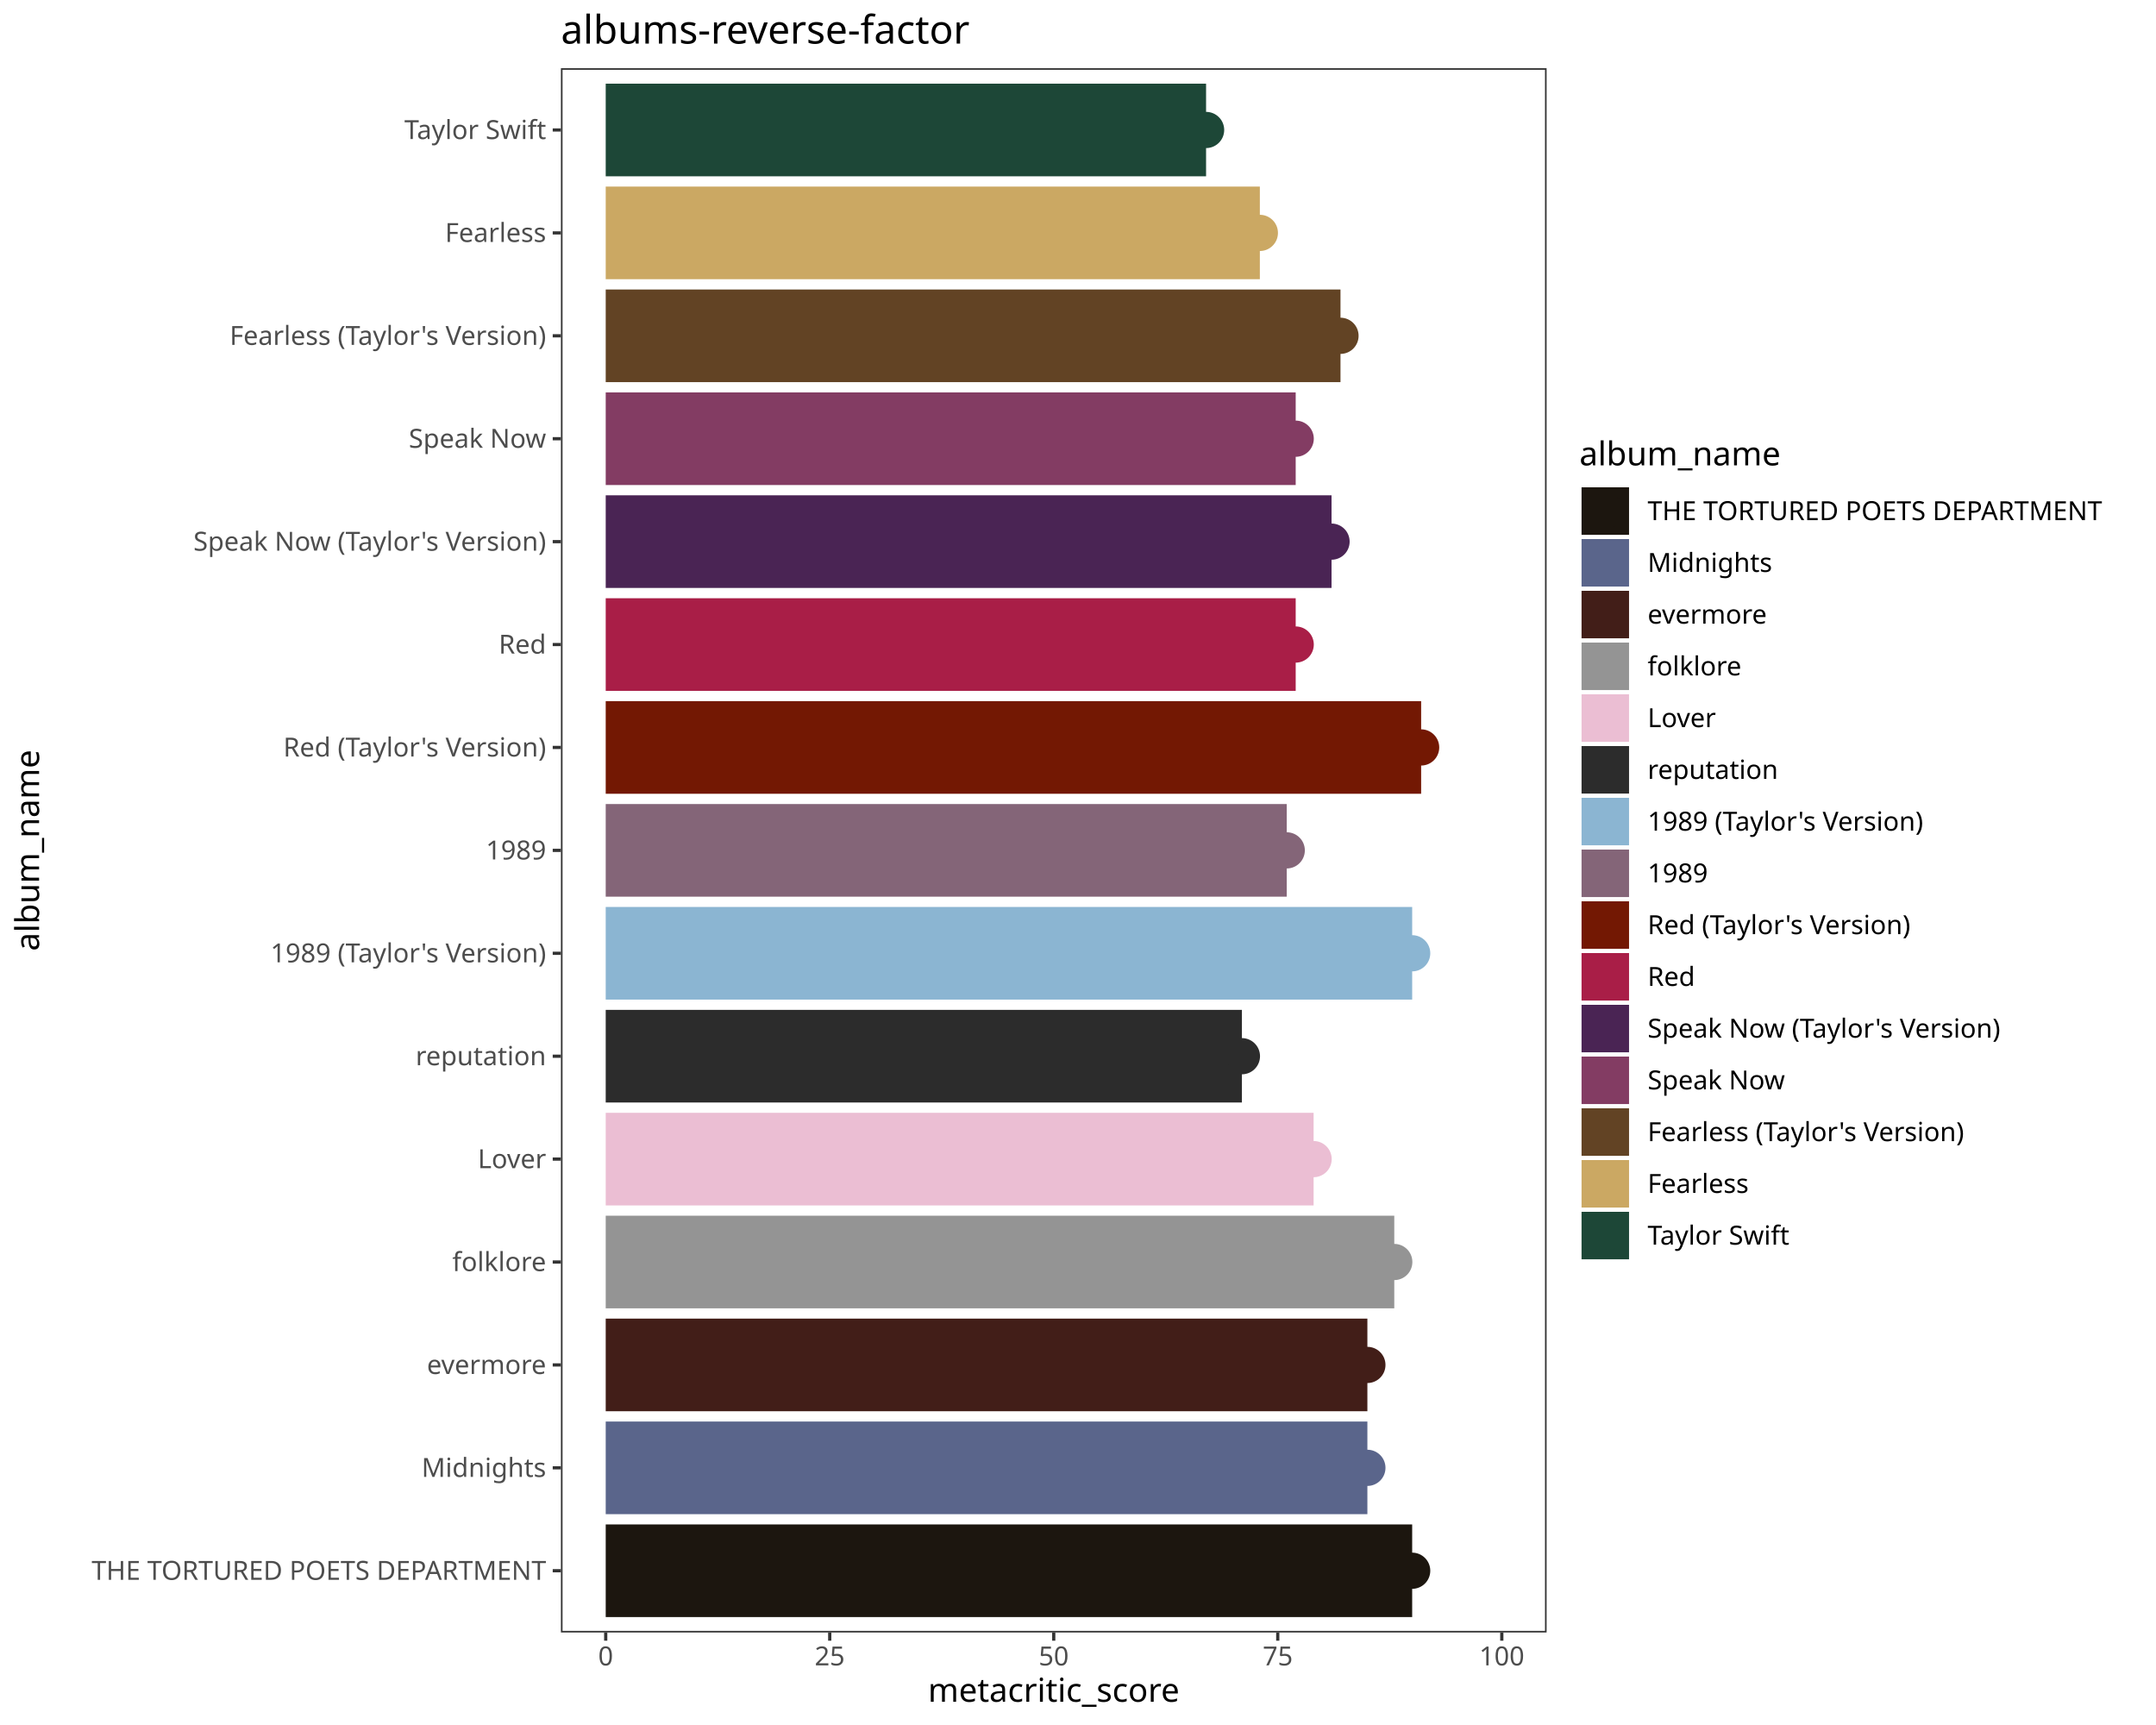
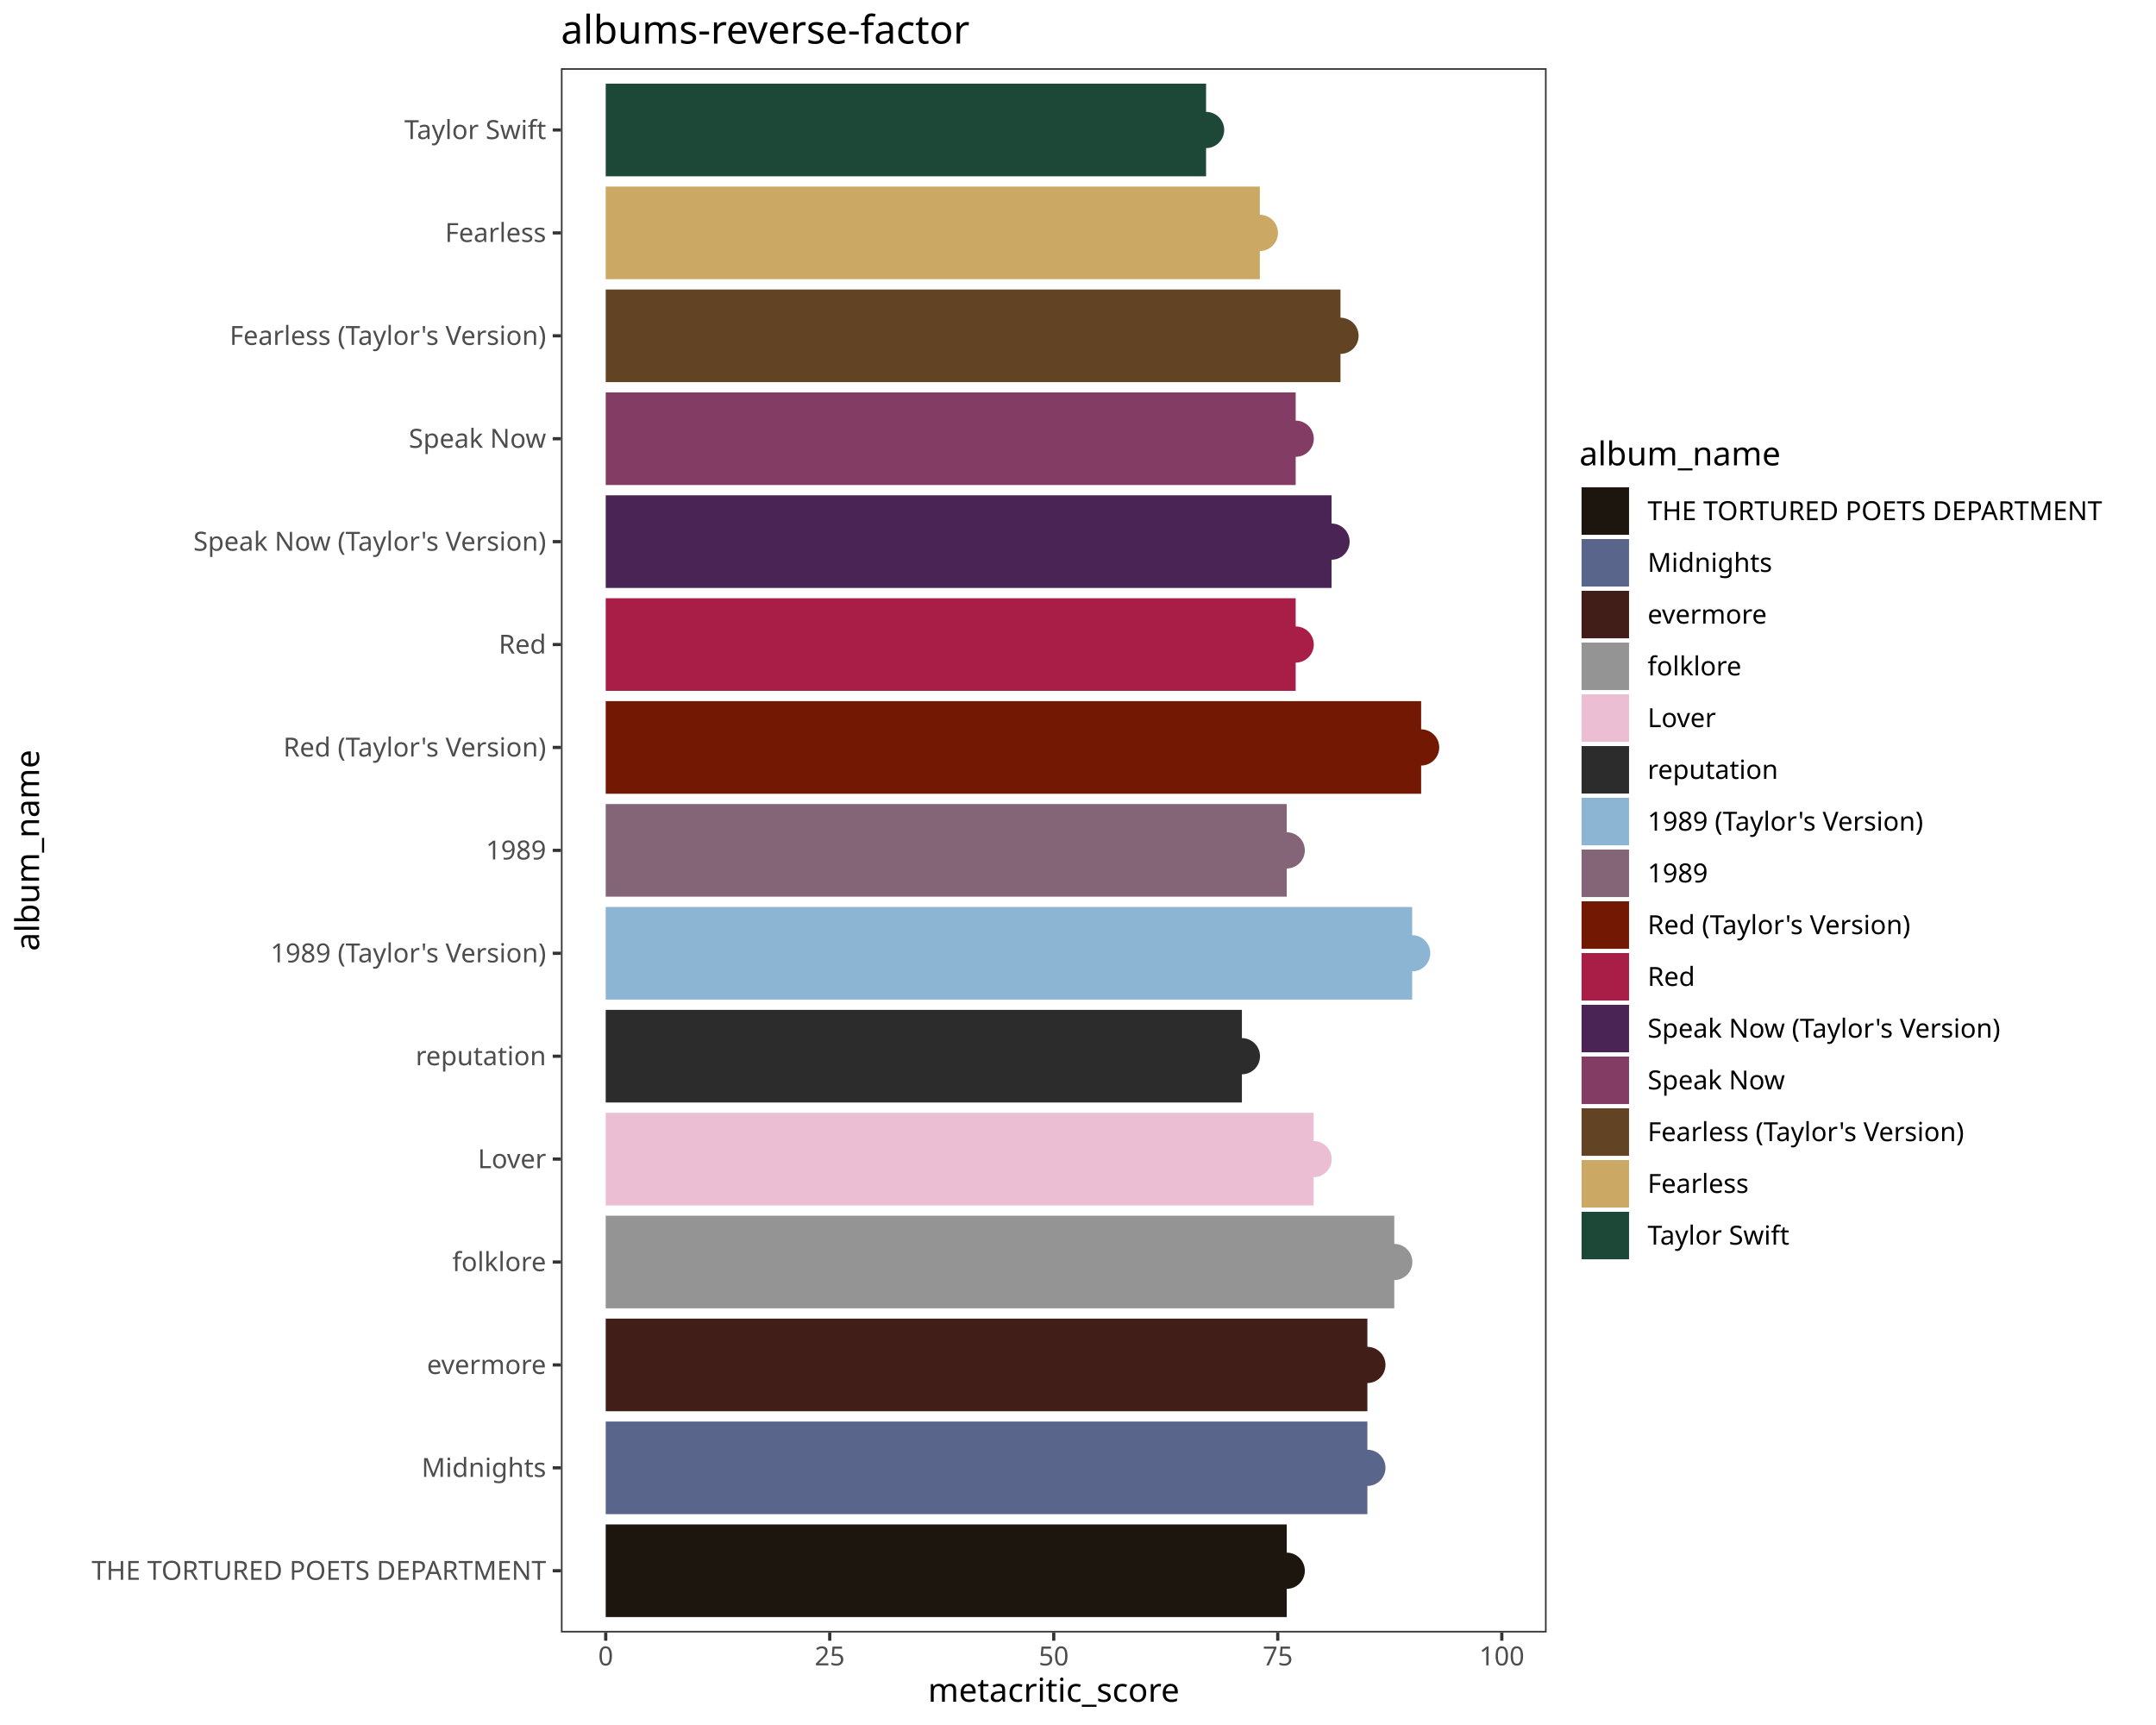
<svg xmlns="http://www.w3.org/2000/svg" class="svglite" data-engine-version="2.0" width="720.00pt" height="576.00pt" viewBox="0 0 720.00 576.00">
  <defs>
    <style type="text/css">
    .svglite line, .svglite polyline, .svglite polygon, .svglite path, .svglite rect, .svglite circle {
      fill: none;
      stroke: #000000;
      stroke-linecap: round;
      stroke-linejoin: round;
      stroke-miterlimit: 10.00;
    }
  </style>
  </defs>
  <rect width="100%" height="100%" style="stroke: none; fill: #FFFFFF;" />
  <defs>
    <clipPath id="cpMC4wMHw3MjAuMDB8MC4wMHw1NzYuMDA=">
      <rect x="0.00" y="0.00" width="720.00" height="576.00" />
    </clipPath>
  </defs>
  <g clip-path="url(#cpMC4wMHw3MjAuMDB8MC4wMHw1NzYuMDA=)">
    <rect x="0.00" y="0.00" width="720.00" height="576.00" style="stroke-width: 1.07; stroke: #FFFFFF; fill: #FFFFFF;" />
  </g>
  <defs>
    <clipPath id="cpMTg3LjMyfDUxNi40OXwyMi43OHw1NDUuMTE=">
      <rect x="187.32" y="22.78" width="329.17" height="522.33" />
    </clipPath>
  </defs>
  <g clip-path="url(#cpMTg3LjMyfDUxNi40OXwyMi43OHw1NDUuMTE=)">
    <rect x="187.32" y="22.78" width="329.17" height="522.33" style="stroke-width: 1.07; stroke: none; fill: #FFFFFF;" />
    <rect x="202.28" y="27.94" width="200.49" height="30.93" style="stroke-width: 1.07; stroke: none; stroke-linecap: butt; stroke-linejoin: miter; fill: #1D4737;" />
    <rect x="202.28" y="62.30" width="218.45" height="30.93" style="stroke-width: 1.07; stroke: none; stroke-linecap: butt; stroke-linejoin: miter; fill: #CBA863;" />
    <rect x="202.28" y="131.03" width="230.42" height="30.93" style="stroke-width: 1.07; stroke: none; stroke-linecap: butt; stroke-linejoin: miter; fill: #833C63;" />
    <rect x="202.28" y="199.76" width="230.42" height="30.93" style="stroke-width: 1.07; stroke: none; stroke-linecap: butt; stroke-linejoin: miter; fill: #A91E47;" />
    <rect x="202.28" y="268.48" width="227.43" height="30.93" style="stroke-width: 1.07; stroke: none; stroke-linecap: butt; stroke-linejoin: miter; fill: #846578;" />
    <rect x="202.28" y="337.21" width="212.46" height="30.93" style="stroke-width: 1.07; stroke: none; stroke-linecap: butt; stroke-linejoin: miter; fill: #2C2C2C;" />
    <rect x="202.28" y="371.58" width="236.40" height="30.93" style="stroke-width: 1.07; stroke: none; stroke-linecap: butt; stroke-linejoin: miter; fill: #EBBED3;" />
    <rect x="202.28" y="405.94" width="263.34" height="30.93" style="stroke-width: 1.07; stroke: none; stroke-linecap: butt; stroke-linejoin: miter; fill: #949494;" />
    <rect x="202.28" y="440.30" width="254.36" height="30.93" style="stroke-width: 1.07; stroke: none; stroke-linecap: butt; stroke-linejoin: miter; fill: #421E18;" />
    <rect x="202.28" y="96.67" width="245.38" height="30.93" style="stroke-width: 1.07; stroke: none; stroke-linecap: butt; stroke-linejoin: miter; fill: #624324;" />
    <rect x="202.28" y="234.12" width="272.31" height="30.93" style="stroke-width: 1.07; stroke: none; stroke-linecap: butt; stroke-linejoin: miter; fill: #731803;" />
    <rect x="202.28" y="474.67" width="254.36" height="30.93" style="stroke-width: 1.07; stroke: none; stroke-linecap: butt; stroke-linejoin: miter; fill: #5A658B;" />
    <rect x="202.28" y="165.39" width="242.39" height="30.93" style="stroke-width: 1.07; stroke: none; stroke-linecap: butt; stroke-linejoin: miter; fill: #4A2454;" />
    <rect x="202.28" y="302.85" width="269.32" height="30.93" style="stroke-width: 1.07; stroke: none; stroke-linecap: butt; stroke-linejoin: miter; fill: #8BB5D2;" />
-     <rect x="202.28" y="509.03" width="269.32" height="30.93" style="stroke-width: 1.07; stroke: none; stroke-linecap: butt; stroke-linejoin: miter; fill: #1C160F;" />
+     <rect x="202.28" y="509.03" width="227.43" height="30.93" style="stroke-width: 1.07; stroke: none; stroke-linecap: butt; stroke-linejoin: miter; fill: #1C160F;" />
    <circle cx="402.78" cy="43.40" r="5.69" style="stroke-width: 0.71; stroke: #1D4737; fill: #1D4737;" />
    <circle cx="420.73" cy="77.77" r="5.69" style="stroke-width: 0.71; stroke: #CBA863; fill: #CBA863;" />
    <circle cx="432.70" cy="146.49" r="5.69" style="stroke-width: 0.71; stroke: #833C63; fill: #833C63;" />
    <circle cx="432.70" cy="215.22" r="5.69" style="stroke-width: 0.71; stroke: #A91E47; fill: #A91E47;" />
    <circle cx="429.71" cy="283.95" r="5.69" style="stroke-width: 0.71; stroke: #846578; fill: #846578;" />
    <circle cx="414.74" cy="352.68" r="5.69" style="stroke-width: 0.71; stroke: #2C2C2C; fill: #2C2C2C;" />
    <circle cx="438.68" cy="387.04" r="5.69" style="stroke-width: 0.71; stroke: #EBBED3; fill: #EBBED3;" />
    <circle cx="465.62" cy="421.40" r="5.69" style="stroke-width: 0.71; stroke: #949494; fill: #949494;" />
    <circle cx="456.64" cy="455.77" r="5.69" style="stroke-width: 0.71; stroke: #421E18; fill: #421E18;" />
    <circle cx="447.66" cy="112.13" r="5.69" style="stroke-width: 0.71; stroke: #624324; fill: #624324;" />
    <circle cx="474.59" cy="249.58" r="5.69" style="stroke-width: 0.71; stroke: #731803; fill: #731803;" />
    <circle cx="456.64" cy="490.13" r="5.69" style="stroke-width: 0.71; stroke: #5A658B; fill: #5A658B;" />
    <circle cx="444.67" cy="180.86" r="5.69" style="stroke-width: 0.71; stroke: #4A2454; fill: #4A2454;" />
    <circle cx="471.60" cy="318.31" r="5.69" style="stroke-width: 0.71; stroke: #8BB5D2; fill: #8BB5D2;" />
-     <circle cx="471.60" cy="524.49" r="5.69" style="stroke-width: 0.71; stroke: #1C160F; fill: #1C160F;" />
+     <circle cx="429.71" cy="524.49" r="5.69" style="stroke-width: 0.71; stroke: #1C160F; fill: #1C160F;" />
    <rect x="187.32" y="22.78" width="329.17" height="522.33" style="stroke-width: 1.07; stroke: #333333;" />
  </g>
  <g clip-path="url(#cpMC4wMHw3MjAuMDB8MC4wMHw1NzYuMDA=)">
    <text x="182.39" y="527.52" text-anchor="end" style="font-size: 8.80px; fill: #4D4D4D; font-family: sans;" textLength="164.31px" lengthAdjust="spacingAndGlyphs">THE TORTURED POETS DEPARTMENT</text>
    <text x="182.39" y="493.16" text-anchor="end" style="font-size: 8.80px; fill: #4D4D4D; font-family: sans;" textLength="37.67px" lengthAdjust="spacingAndGlyphs">Midnights</text>
    <text x="182.39" y="458.79" text-anchor="end" style="font-size: 8.80px; fill: #4D4D4D; font-family: sans;" textLength="37.18px" lengthAdjust="spacingAndGlyphs">evermore</text>
    <text x="182.39" y="424.43" text-anchor="end" style="font-size: 8.80px; fill: #4D4D4D; font-family: sans;" textLength="28.37px" lengthAdjust="spacingAndGlyphs">folklore</text>
    <text x="182.39" y="390.07" text-anchor="end" style="font-size: 8.80px; fill: #4D4D4D; font-family: sans;" textLength="22.02px" lengthAdjust="spacingAndGlyphs">Lover</text>
    <text x="182.39" y="355.70" text-anchor="end" style="font-size: 8.80px; fill: #4D4D4D; font-family: sans;" textLength="39.14px" lengthAdjust="spacingAndGlyphs">reputation</text>
    <text x="182.39" y="321.34" text-anchor="end" style="font-size: 8.80px; fill: #4D4D4D; font-family: sans;" textLength="90.71px" lengthAdjust="spacingAndGlyphs">1989 (Taylor's Version)</text>
    <text x="182.39" y="286.98" text-anchor="end" style="font-size: 8.80px; fill: #4D4D4D; font-family: sans;" textLength="19.58px" lengthAdjust="spacingAndGlyphs">1989</text>
    <text x="182.39" y="252.61" text-anchor="end" style="font-size: 8.80px; fill: #4D4D4D; font-family: sans;" textLength="87.27px" lengthAdjust="spacingAndGlyphs">Red (Taylor's Version)</text>
    <text x="182.39" y="218.25" text-anchor="end" style="font-size: 8.80px; fill: #4D4D4D; font-family: sans;" textLength="16.15px" lengthAdjust="spacingAndGlyphs">Red</text>
    <text x="182.39" y="183.88" text-anchor="end" style="font-size: 8.80px; fill: #4D4D4D; font-family: sans;" textLength="116.14px" lengthAdjust="spacingAndGlyphs">Speak Now (Taylor's Version)</text>
    <text x="182.39" y="149.52" text-anchor="end" style="font-size: 8.80px; fill: #4D4D4D; font-family: sans;" textLength="45.01px" lengthAdjust="spacingAndGlyphs">Speak Now</text>
    <text x="182.39" y="115.16" text-anchor="end" style="font-size: 8.80px; fill: #4D4D4D; font-family: sans;" textLength="104.88px" lengthAdjust="spacingAndGlyphs">Fearless (Taylor's Version)</text>
    <text x="182.39" y="80.79" text-anchor="end" style="font-size: 8.80px; fill: #4D4D4D; font-family: sans;" textLength="33.75px" lengthAdjust="spacingAndGlyphs">Fearless</text>
    <text x="182.39" y="46.43" text-anchor="end" style="font-size: 8.80px; fill: #4D4D4D; font-family: sans;" textLength="45.97px" lengthAdjust="spacingAndGlyphs">Taylor Swift</text>
    <polyline points="184.58,524.49 187.32,524.49 " style="stroke-width: 1.07; stroke: #333333; stroke-linecap: butt;" />
    <polyline points="184.58,490.13 187.32,490.13 " style="stroke-width: 1.07; stroke: #333333; stroke-linecap: butt;" />
    <polyline points="184.58,455.77 187.32,455.77 " style="stroke-width: 1.07; stroke: #333333; stroke-linecap: butt;" />
    <polyline points="184.58,421.40 187.32,421.40 " style="stroke-width: 1.07; stroke: #333333; stroke-linecap: butt;" />
    <polyline points="184.58,387.04 187.32,387.04 " style="stroke-width: 1.07; stroke: #333333; stroke-linecap: butt;" />
    <polyline points="184.58,352.68 187.32,352.68 " style="stroke-width: 1.07; stroke: #333333; stroke-linecap: butt;" />
    <polyline points="184.58,318.31 187.32,318.31 " style="stroke-width: 1.07; stroke: #333333; stroke-linecap: butt;" />
    <polyline points="184.58,283.95 187.32,283.95 " style="stroke-width: 1.07; stroke: #333333; stroke-linecap: butt;" />
    <polyline points="184.58,249.58 187.32,249.58 " style="stroke-width: 1.07; stroke: #333333; stroke-linecap: butt;" />
    <polyline points="184.58,215.22 187.32,215.22 " style="stroke-width: 1.07; stroke: #333333; stroke-linecap: butt;" />
    <polyline points="184.58,180.86 187.32,180.86 " style="stroke-width: 1.07; stroke: #333333; stroke-linecap: butt;" />
    <polyline points="184.58,146.49 187.32,146.49 " style="stroke-width: 1.07; stroke: #333333; stroke-linecap: butt;" />
    <polyline points="184.58,112.13 187.32,112.13 " style="stroke-width: 1.07; stroke: #333333; stroke-linecap: butt;" />
    <polyline points="184.58,77.77 187.32,77.77 " style="stroke-width: 1.07; stroke: #333333; stroke-linecap: butt;" />
    <polyline points="184.58,43.40 187.32,43.40 " style="stroke-width: 1.07; stroke: #333333; stroke-linecap: butt;" />
    <polyline points="202.28,547.85 202.28,545.11 " style="stroke-width: 1.07; stroke: #333333; stroke-linecap: butt;" />
    <polyline points="277.09,547.85 277.09,545.11 " style="stroke-width: 1.07; stroke: #333333; stroke-linecap: butt;" />
    <polyline points="351.90,547.85 351.90,545.11 " style="stroke-width: 1.07; stroke: #333333; stroke-linecap: butt;" />
    <polyline points="426.71,547.85 426.71,545.11 " style="stroke-width: 1.07; stroke: #333333; stroke-linecap: butt;" />
    <polyline points="501.53,547.85 501.53,545.11 " style="stroke-width: 1.07; stroke: #333333; stroke-linecap: butt;" />
    <text x="202.28" y="556.10" text-anchor="middle" style="font-size: 8.80px; fill: #4D4D4D; font-family: sans;" textLength="4.89px" lengthAdjust="spacingAndGlyphs">0</text>
    <text x="277.09" y="556.10" text-anchor="middle" style="font-size: 8.80px; fill: #4D4D4D; font-family: sans;" textLength="9.79px" lengthAdjust="spacingAndGlyphs">25</text>
    <text x="351.90" y="556.10" text-anchor="middle" style="font-size: 8.80px; fill: #4D4D4D; font-family: sans;" textLength="9.79px" lengthAdjust="spacingAndGlyphs">50</text>
    <text x="426.71" y="556.10" text-anchor="middle" style="font-size: 8.80px; fill: #4D4D4D; font-family: sans;" textLength="9.79px" lengthAdjust="spacingAndGlyphs">75</text>
    <text x="501.53" y="556.10" text-anchor="middle" style="font-size: 8.80px; fill: #4D4D4D; font-family: sans;" textLength="14.68px" lengthAdjust="spacingAndGlyphs">100</text>
    <text x="351.90" y="568.24" text-anchor="middle" style="font-size: 11.00px; font-family: sans;" textLength="80.10px" lengthAdjust="spacingAndGlyphs">metacritic_score</text>
    <text transform="translate(13.05,283.95) rotate(-90)" text-anchor="middle" style="font-size: 11.00px; font-family: sans;" textLength="63.60px" lengthAdjust="spacingAndGlyphs">album_name</text>
    <rect x="527.45" y="146.68" width="187.07" height="274.53" style="stroke-width: 1.07; stroke: none; fill: #FFFFFF;" />
    <text x="527.45" y="155.39" style="font-size: 11.00px; font-family: sans;" textLength="63.60px" lengthAdjust="spacingAndGlyphs">album_name</text>
    <rect x="527.45" y="162.01" width="17.28" height="17.28" style="stroke-width: 1.07; stroke: none; fill: #FFFFFF;" />
    <rect x="528.16" y="162.72" width="15.86" height="15.86" style="stroke-width: 1.07; stroke: none; stroke-linecap: butt; stroke-linejoin: miter; fill: #1C160F;" />
    <circle cx="536.09" cy="170.65" r="5.69" style="stroke-width: 0.71; stroke: #1C160F; fill: #1C160F;" />
    <rect x="527.45" y="179.29" width="17.28" height="17.28" style="stroke-width: 1.07; stroke: none; fill: #FFFFFF;" />
    <rect x="528.16" y="180.00" width="15.86" height="15.86" style="stroke-width: 1.07; stroke: none; stroke-linecap: butt; stroke-linejoin: miter; fill: #5A658B;" />
    <circle cx="536.09" cy="187.93" r="5.69" style="stroke-width: 0.71; stroke: #5A658B; fill: #5A658B;" />
    <rect x="527.45" y="196.57" width="17.28" height="17.28" style="stroke-width: 1.07; stroke: none; fill: #FFFFFF;" />
    <rect x="528.16" y="197.28" width="15.86" height="15.86" style="stroke-width: 1.07; stroke: none; stroke-linecap: butt; stroke-linejoin: miter; fill: #421E18;" />
    <circle cx="536.09" cy="205.21" r="5.69" style="stroke-width: 0.71; stroke: #421E18; fill: #421E18;" />
    <rect x="527.45" y="213.85" width="17.28" height="17.28" style="stroke-width: 1.07; stroke: none; fill: #FFFFFF;" />
    <rect x="528.16" y="214.56" width="15.86" height="15.86" style="stroke-width: 1.07; stroke: none; stroke-linecap: butt; stroke-linejoin: miter; fill: #949494;" />
    <circle cx="536.09" cy="222.49" r="5.69" style="stroke-width: 0.71; stroke: #949494; fill: #949494;" />
    <rect x="527.45" y="231.13" width="17.28" height="17.28" style="stroke-width: 1.07; stroke: none; fill: #FFFFFF;" />
    <rect x="528.16" y="231.84" width="15.86" height="15.86" style="stroke-width: 1.07; stroke: none; stroke-linecap: butt; stroke-linejoin: miter; fill: #EBBED3;" />
    <circle cx="536.09" cy="239.77" r="5.69" style="stroke-width: 0.71; stroke: #EBBED3; fill: #EBBED3;" />
    <rect x="527.45" y="248.41" width="17.28" height="17.28" style="stroke-width: 1.07; stroke: none; fill: #FFFFFF;" />
    <rect x="528.16" y="249.12" width="15.86" height="15.86" style="stroke-width: 1.07; stroke: none; stroke-linecap: butt; stroke-linejoin: miter; fill: #2C2C2C;" />
    <circle cx="536.09" cy="257.05" r="5.69" style="stroke-width: 0.71; stroke: #2C2C2C; fill: #2C2C2C;" />
    <rect x="527.45" y="265.69" width="17.28" height="17.28" style="stroke-width: 1.07; stroke: none; fill: #FFFFFF;" />
    <rect x="528.16" y="266.40" width="15.86" height="15.86" style="stroke-width: 1.07; stroke: none; stroke-linecap: butt; stroke-linejoin: miter; fill: #8BB5D2;" />
    <circle cx="536.09" cy="274.33" r="5.69" style="stroke-width: 0.71; stroke: #8BB5D2; fill: #8BB5D2;" />
    <rect x="527.45" y="282.97" width="17.28" height="17.28" style="stroke-width: 1.07; stroke: none; fill: #FFFFFF;" />
    <rect x="528.16" y="283.68" width="15.86" height="15.86" style="stroke-width: 1.07; stroke: none; stroke-linecap: butt; stroke-linejoin: miter; fill: #846578;" />
    <circle cx="536.09" cy="291.61" r="5.69" style="stroke-width: 0.71; stroke: #846578; fill: #846578;" />
    <rect x="527.45" y="300.25" width="17.28" height="17.28" style="stroke-width: 1.07; stroke: none; fill: #FFFFFF;" />
    <rect x="528.16" y="300.96" width="15.86" height="15.86" style="stroke-width: 1.07; stroke: none; stroke-linecap: butt; stroke-linejoin: miter; fill: #731803;" />
    <circle cx="536.09" cy="308.89" r="5.69" style="stroke-width: 0.71; stroke: #731803; fill: #731803;" />
    <rect x="527.45" y="317.53" width="17.28" height="17.28" style="stroke-width: 1.07; stroke: none; fill: #FFFFFF;" />
    <rect x="528.16" y="318.24" width="15.86" height="15.86" style="stroke-width: 1.07; stroke: none; stroke-linecap: butt; stroke-linejoin: miter; fill: #A91E47;" />
    <circle cx="536.09" cy="326.17" r="5.69" style="stroke-width: 0.71; stroke: #A91E47; fill: #A91E47;" />
    <rect x="527.45" y="334.81" width="17.28" height="17.28" style="stroke-width: 1.07; stroke: none; fill: #FFFFFF;" />
    <rect x="528.16" y="335.52" width="15.86" height="15.86" style="stroke-width: 1.07; stroke: none; stroke-linecap: butt; stroke-linejoin: miter; fill: #4A2454;" />
    <circle cx="536.09" cy="343.45" r="5.69" style="stroke-width: 0.71; stroke: #4A2454; fill: #4A2454;" />
    <rect x="527.45" y="352.09" width="17.28" height="17.28" style="stroke-width: 1.07; stroke: none; fill: #FFFFFF;" />
    <rect x="528.16" y="352.80" width="15.86" height="15.86" style="stroke-width: 1.07; stroke: none; stroke-linecap: butt; stroke-linejoin: miter; fill: #833C63;" />
    <circle cx="536.09" cy="360.73" r="5.69" style="stroke-width: 0.71; stroke: #833C63; fill: #833C63;" />
    <rect x="527.45" y="369.37" width="17.28" height="17.28" style="stroke-width: 1.07; stroke: none; fill: #FFFFFF;" />
    <rect x="528.16" y="370.08" width="15.86" height="15.86" style="stroke-width: 1.07; stroke: none; stroke-linecap: butt; stroke-linejoin: miter; fill: #624324;" />
    <circle cx="536.09" cy="378.01" r="5.69" style="stroke-width: 0.71; stroke: #624324; fill: #624324;" />
    <rect x="527.45" y="386.65" width="17.28" height="17.28" style="stroke-width: 1.07; stroke: none; fill: #FFFFFF;" />
    <rect x="528.16" y="387.36" width="15.86" height="15.86" style="stroke-width: 1.07; stroke: none; stroke-linecap: butt; stroke-linejoin: miter; fill: #CBA863;" />
    <circle cx="536.09" cy="395.29" r="5.69" style="stroke-width: 0.71; stroke: #CBA863; fill: #CBA863;" />
    <rect x="527.45" y="403.93" width="17.28" height="17.28" style="stroke-width: 1.07; stroke: none; fill: #FFFFFF;" />
    <rect x="528.16" y="404.64" width="15.86" height="15.86" style="stroke-width: 1.07; stroke: none; stroke-linecap: butt; stroke-linejoin: miter; fill: #1D4737;" />
    <circle cx="536.09" cy="412.57" r="5.69" style="stroke-width: 0.71; stroke: #1D4737; fill: #1D4737;" />
    <text x="550.21" y="173.68" style="font-size: 8.80px; font-family: sans;" textLength="164.31px" lengthAdjust="spacingAndGlyphs">THE TORTURED POETS DEPARTMENT</text>
    <text x="550.21" y="190.96" style="font-size: 8.80px; font-family: sans;" textLength="37.67px" lengthAdjust="spacingAndGlyphs">Midnights</text>
    <text x="550.21" y="208.24" style="font-size: 8.80px; font-family: sans;" textLength="37.18px" lengthAdjust="spacingAndGlyphs">evermore</text>
    <text x="550.21" y="225.52" style="font-size: 8.80px; font-family: sans;" textLength="28.37px" lengthAdjust="spacingAndGlyphs">folklore</text>
    <text x="550.21" y="242.80" style="font-size: 8.80px; font-family: sans;" textLength="22.02px" lengthAdjust="spacingAndGlyphs">Lover</text>
    <text x="550.21" y="260.08" style="font-size: 8.80px; font-family: sans;" textLength="39.14px" lengthAdjust="spacingAndGlyphs">reputation</text>
    <text x="550.21" y="277.36" style="font-size: 8.80px; font-family: sans;" textLength="90.71px" lengthAdjust="spacingAndGlyphs">1989 (Taylor's Version)</text>
    <text x="550.21" y="294.64" style="font-size: 8.80px; font-family: sans;" textLength="19.58px" lengthAdjust="spacingAndGlyphs">1989</text>
    <text x="550.21" y="311.92" style="font-size: 8.80px; font-family: sans;" textLength="87.27px" lengthAdjust="spacingAndGlyphs">Red (Taylor's Version)</text>
    <text x="550.21" y="329.20" style="font-size: 8.80px; font-family: sans;" textLength="16.15px" lengthAdjust="spacingAndGlyphs">Red</text>
    <text x="550.21" y="346.48" style="font-size: 8.80px; font-family: sans;" textLength="116.14px" lengthAdjust="spacingAndGlyphs">Speak Now (Taylor's Version)</text>
    <text x="550.21" y="363.76" style="font-size: 8.80px; font-family: sans;" textLength="45.01px" lengthAdjust="spacingAndGlyphs">Speak Now</text>
    <text x="550.21" y="381.04" style="font-size: 8.80px; font-family: sans;" textLength="104.88px" lengthAdjust="spacingAndGlyphs">Fearless (Taylor's Version)</text>
    <text x="550.21" y="398.32" style="font-size: 8.80px; font-family: sans;" textLength="33.75px" lengthAdjust="spacingAndGlyphs">Fearless</text>
    <text x="550.21" y="415.60" style="font-size: 8.80px; font-family: sans;" textLength="45.97px" lengthAdjust="spacingAndGlyphs">Taylor Swift</text>
    <text x="187.32" y="14.56" style="font-size: 13.20px; font-family: sans;" textLength="128.40px" lengthAdjust="spacingAndGlyphs">albums-reverse-factor</text>
  </g>
</svg>
